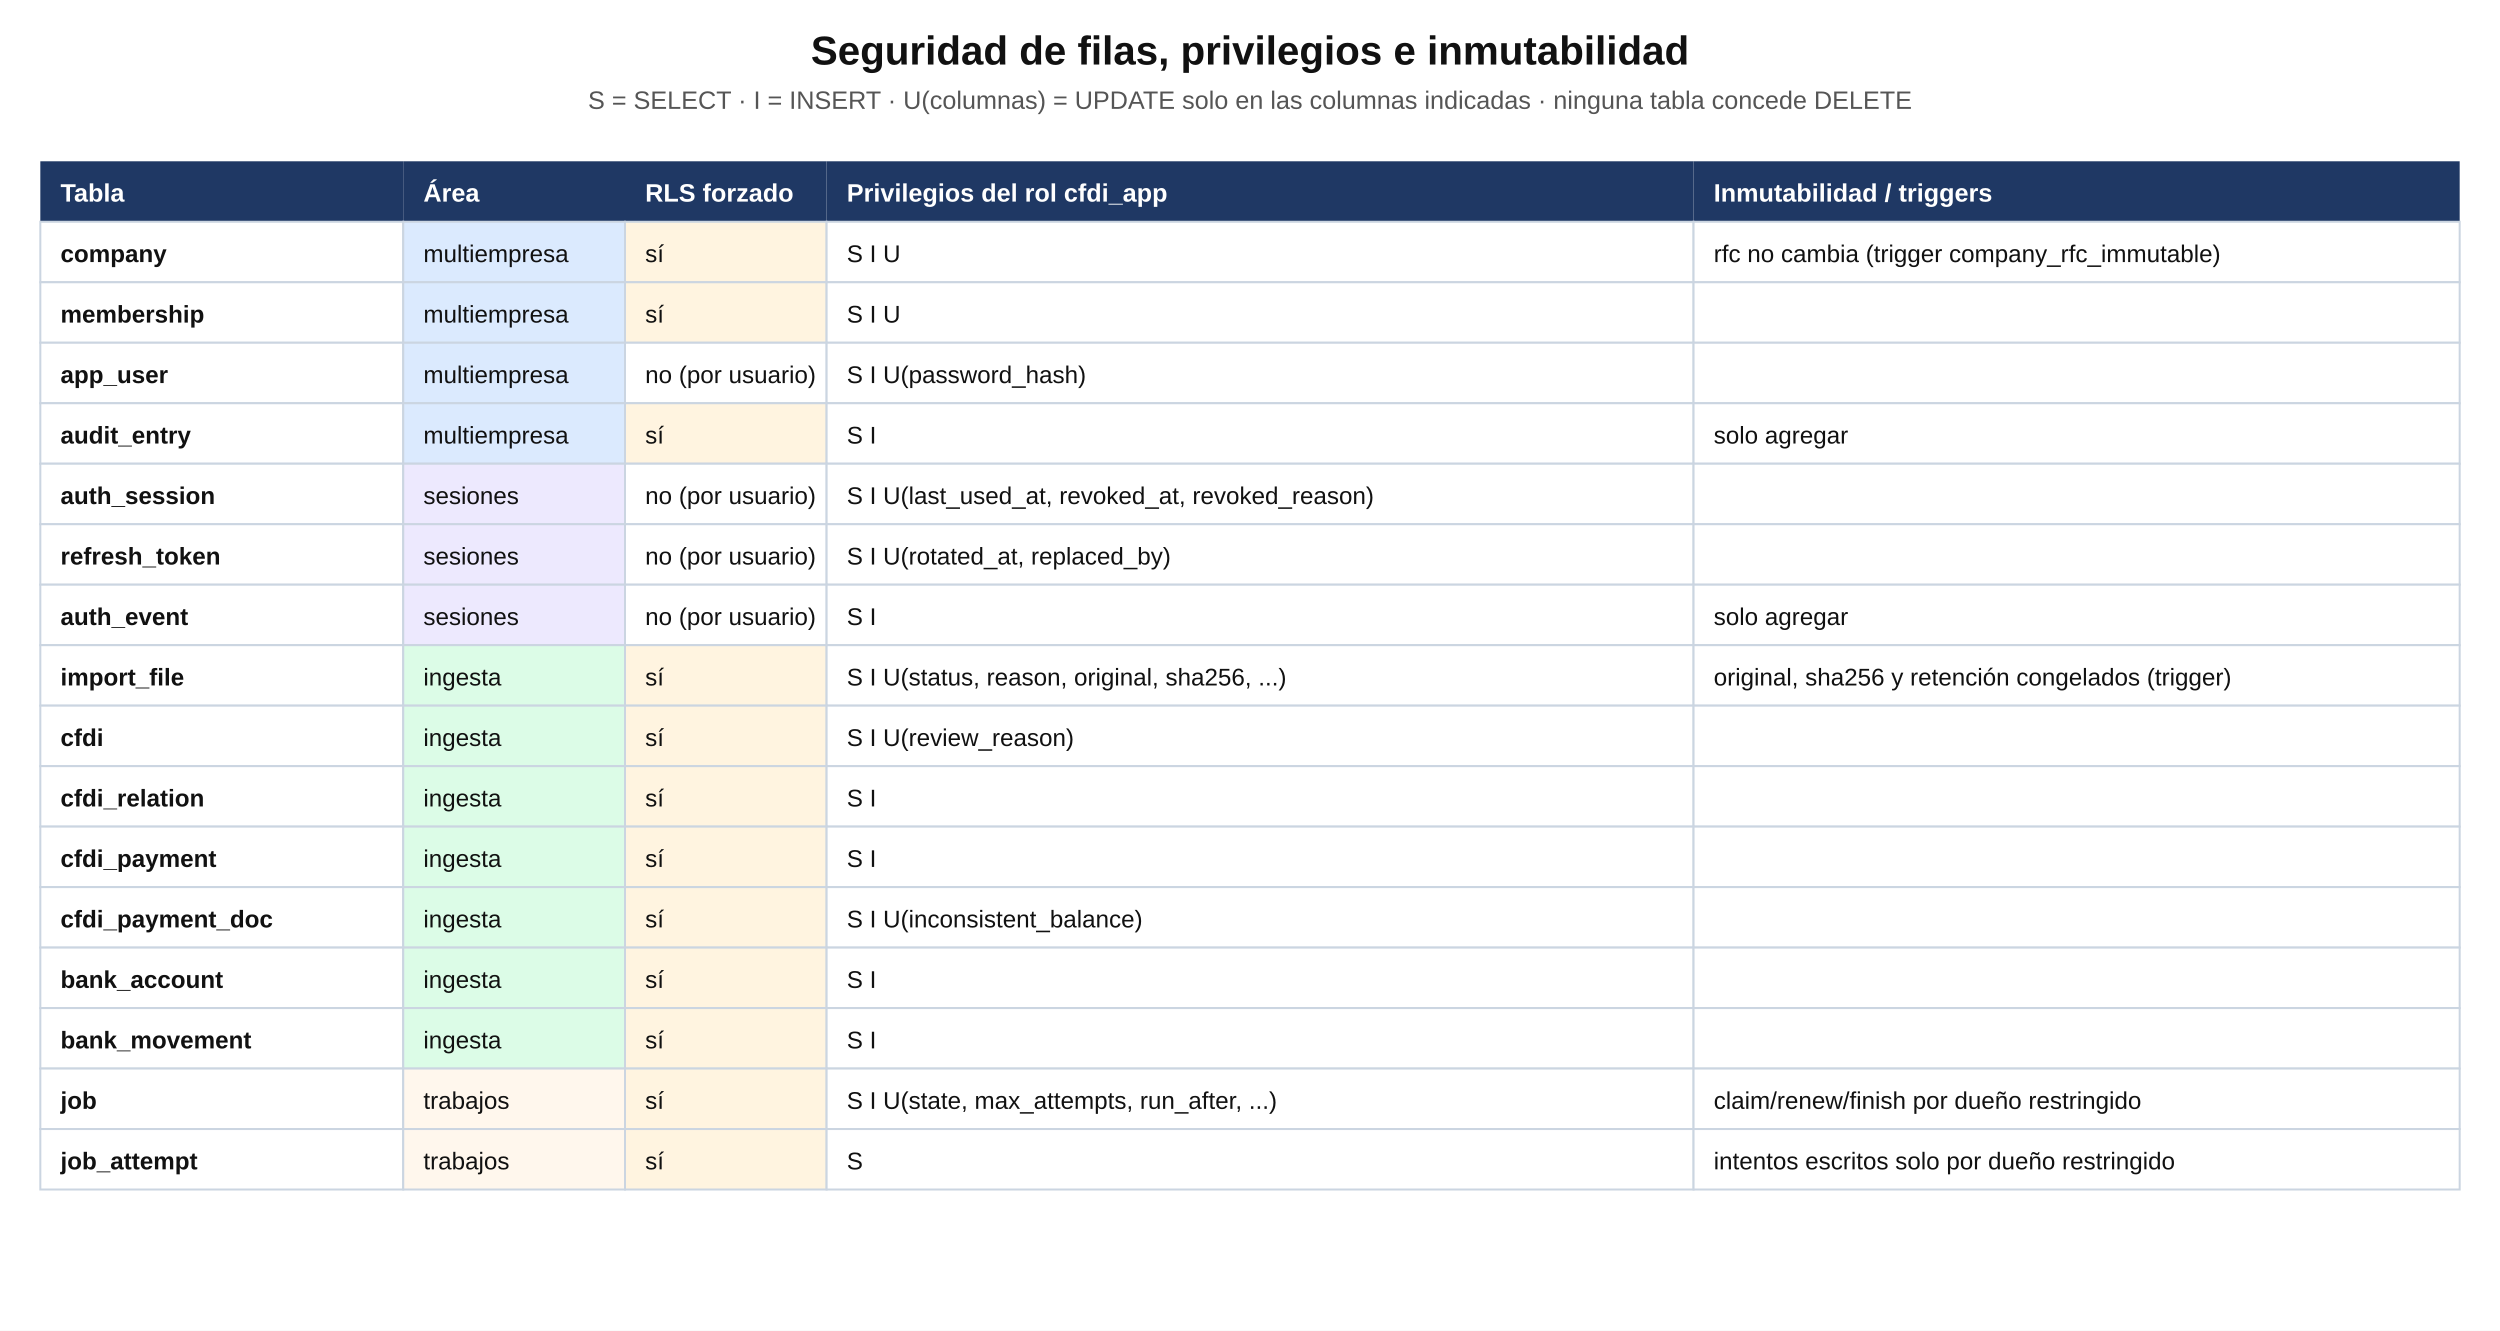
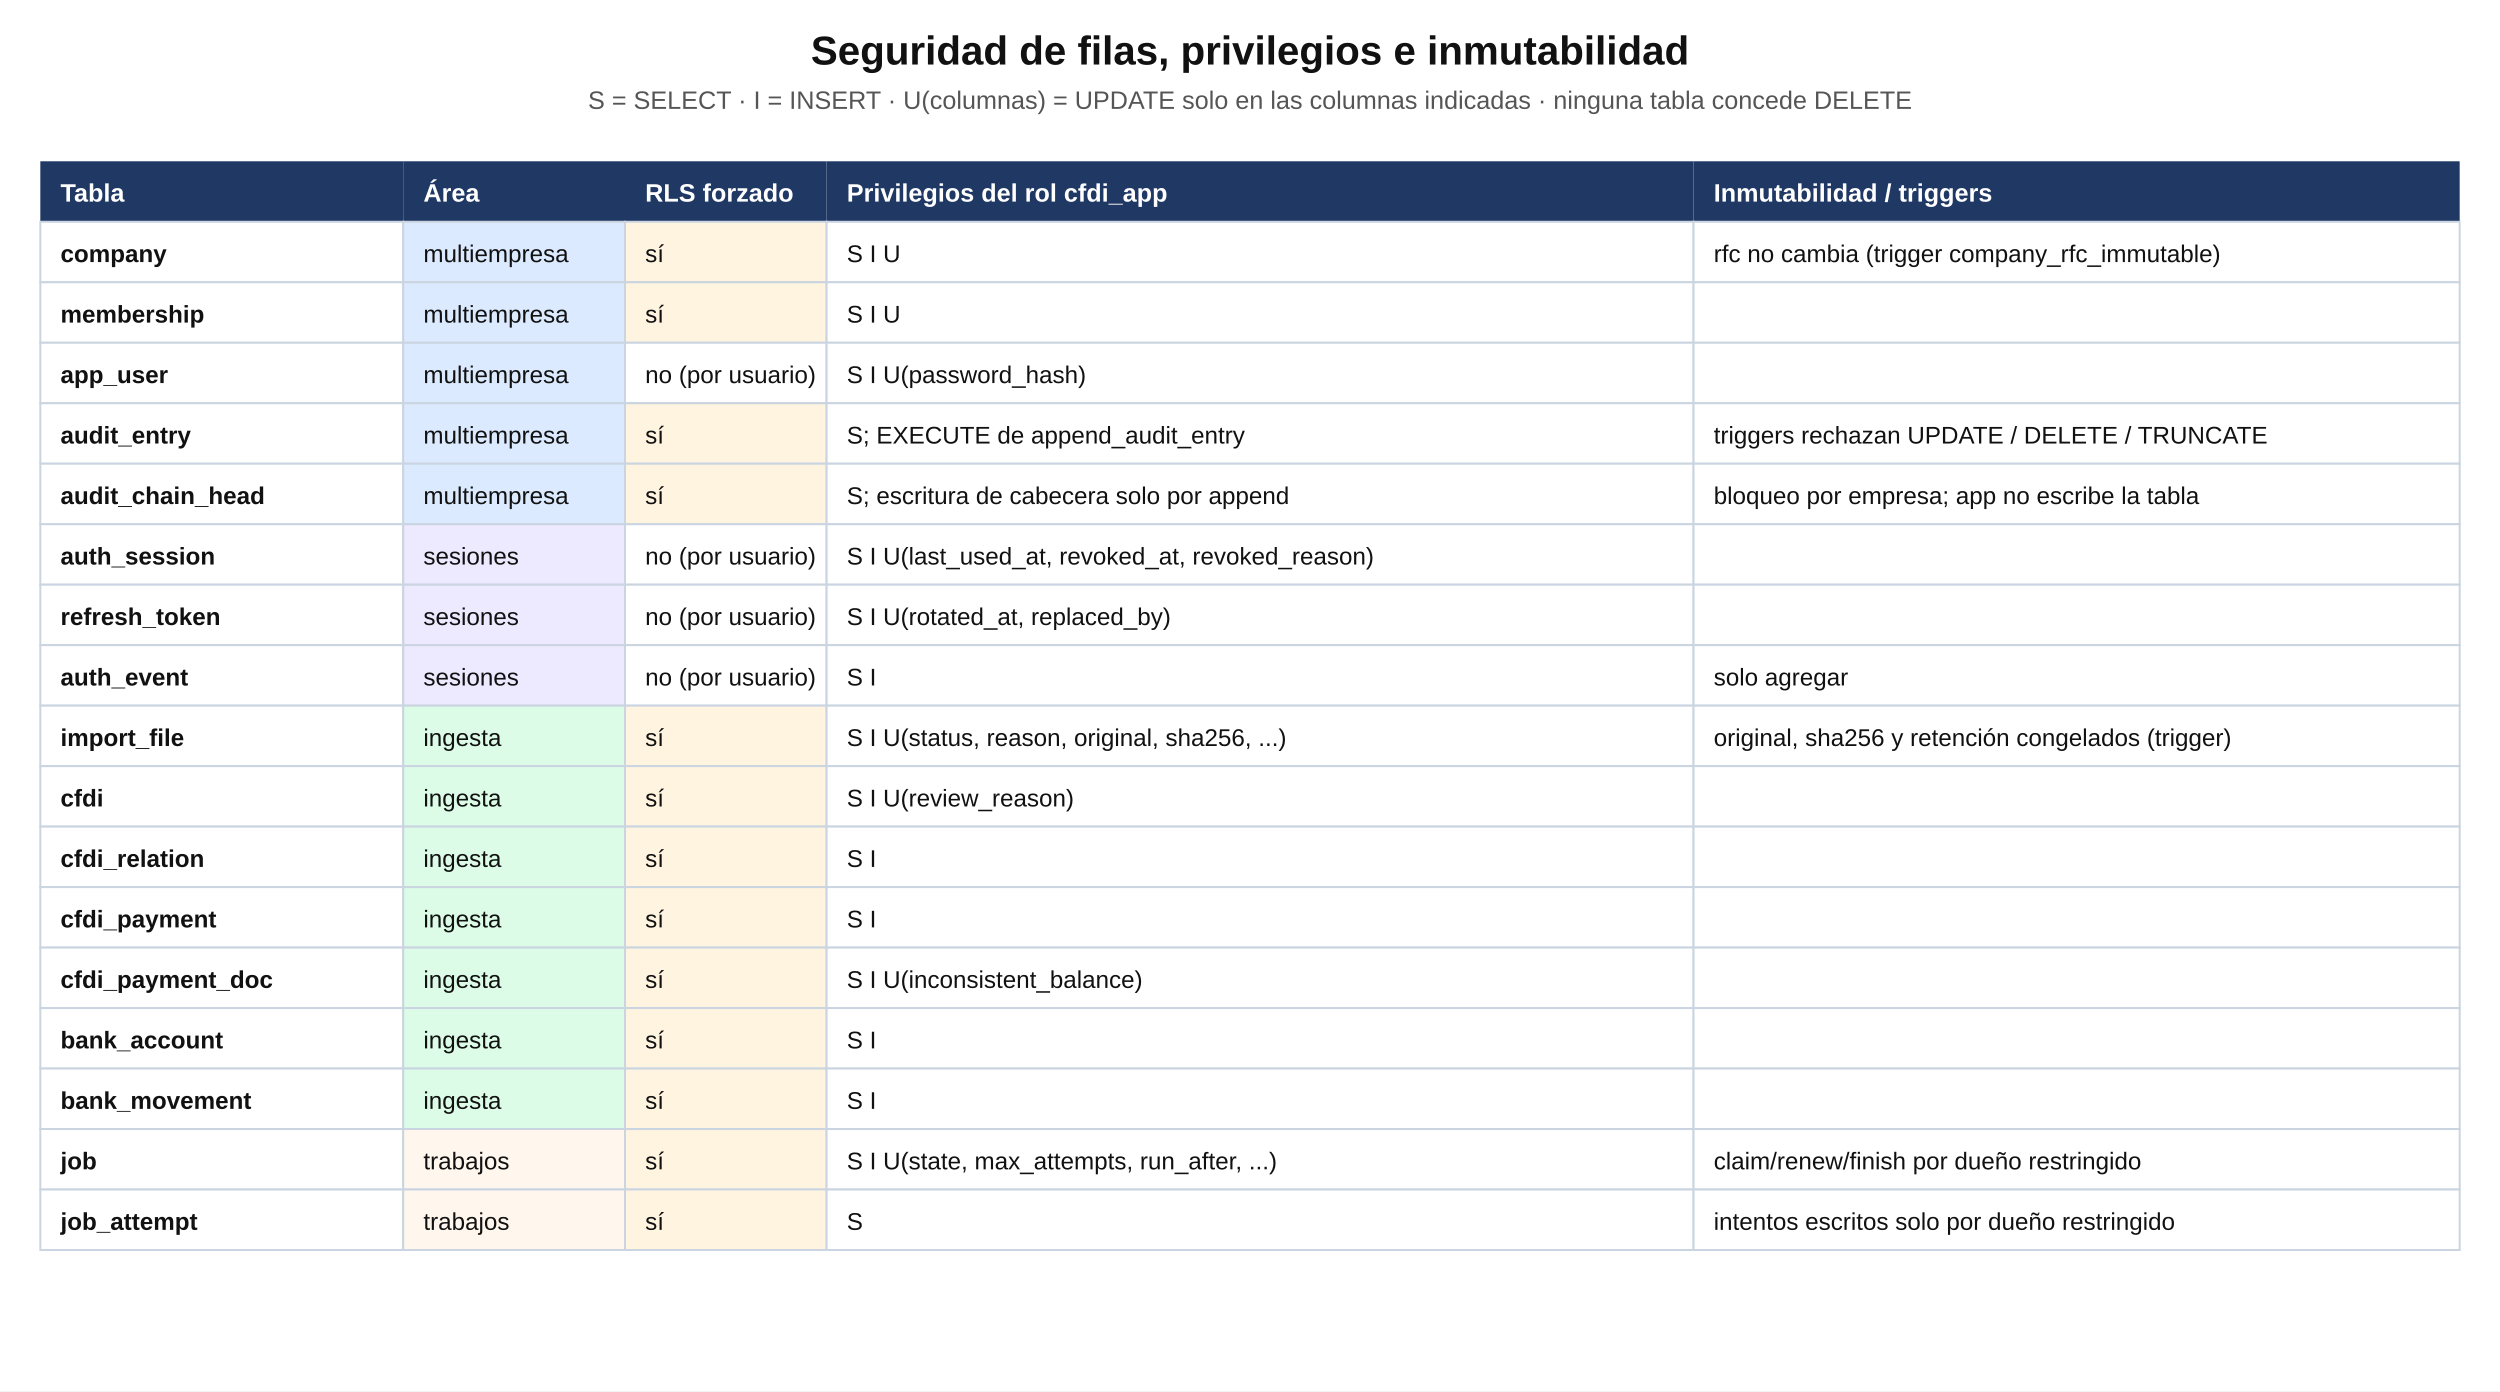
- <svg xmlns="http://www.w3.org/2000/svg" width="1240" height="660" viewBox="0 0 1240 660" font-family="Liberation Sans, Arial, sans-serif">
-   <rect width="1240" height="660" fill="#fff" />
+ <svg xmlns="http://www.w3.org/2000/svg" width="1240" height="690" viewBox="0 0 1240 690" font-family="Liberation Sans, Arial, sans-serif">
+   <rect width="1240" height="690" fill="#fff" />
  <text x="620.0" y="32" text-anchor="middle" font-size="20" font-weight="bold" fill="#111">Seguridad de filas, privilegios e inmutabilidad</text>
  <text x="620.0" y="54" text-anchor="middle" font-size="12.5" fill="#555">S = SELECT · I = INSERT · U(columnas) = UPDATE solo en las columnas indicadas · ninguna tabla concede DELETE</text>
  <rect x="20" y="80" width="180" height="30" fill="#1f3864" />
  <text x="30" y="100" font-size="12.5" font-weight="bold" fill="#fff">Tabla</text>
  <rect x="200" y="80" width="110" height="30" fill="#1f3864" />
  <text x="210" y="100" font-size="12.5" font-weight="bold" fill="#fff">Área</text>
  <rect x="310" y="80" width="100" height="30" fill="#1f3864" />
  <text x="320" y="100" font-size="12.5" font-weight="bold" fill="#fff">RLS forzado</text>
  <rect x="410" y="80" width="430" height="30" fill="#1f3864" />
  <text x="420" y="100" font-size="12.5" font-weight="bold" fill="#fff">Privilegios del rol cfdi_app</text>
  <rect x="840" y="80" width="380" height="30" fill="#1f3864" />
  <text x="850" y="100" font-size="12.5" font-weight="bold" fill="#fff">Inmutabilidad / triggers</text>
  <rect x="20" y="110" width="180" height="30" fill="#fff" stroke="#cbd5e1" />
  <text x="30" y="130" font-size="12" font-weight="bold" fill="#111">company</text>
  <rect x="200" y="110" width="110" height="30" fill="#dbeafe" stroke="#cbd5e1" />
  <text x="210" y="130" font-size="12" fill="#111">multiempresa</text>
  <rect x="310" y="110" width="100" height="30" fill="#fff4e0" stroke="#cbd5e1" />
  <text x="320" y="130" font-size="12" fill="#111">sí</text>
  <rect x="410" y="110" width="430" height="30" fill="#fff" stroke="#cbd5e1" />
  <text x="420" y="130" font-size="12" fill="#111">S I U</text>
  <rect x="840" y="110" width="380" height="30" fill="#fff" stroke="#cbd5e1" />
  <text x="850" y="130" font-size="12" fill="#111">rfc no cambia (trigger company_rfc_immutable)</text>
  <rect x="20" y="140" width="180" height="30" fill="#fff" stroke="#cbd5e1" />
  <text x="30" y="160" font-size="12" font-weight="bold" fill="#111">membership</text>
  <rect x="200" y="140" width="110" height="30" fill="#dbeafe" stroke="#cbd5e1" />
  <text x="210" y="160" font-size="12" fill="#111">multiempresa</text>
  <rect x="310" y="140" width="100" height="30" fill="#fff4e0" stroke="#cbd5e1" />
  <text x="320" y="160" font-size="12" fill="#111">sí</text>
  <rect x="410" y="140" width="430" height="30" fill="#fff" stroke="#cbd5e1" />
  <text x="420" y="160" font-size="12" fill="#111">S I U</text>
  <rect x="840" y="140" width="380" height="30" fill="#fff" stroke="#cbd5e1" />
  <text x="850" y="160" font-size="12" fill="#111" />
  <rect x="20" y="170" width="180" height="30" fill="#fff" stroke="#cbd5e1" />
  <text x="30" y="190" font-size="12" font-weight="bold" fill="#111">app_user</text>
  <rect x="200" y="170" width="110" height="30" fill="#dbeafe" stroke="#cbd5e1" />
  <text x="210" y="190" font-size="12" fill="#111">multiempresa</text>
  <rect x="310" y="170" width="100" height="30" fill="#fff" stroke="#cbd5e1" />
  <text x="320" y="190" font-size="12" fill="#111">no (por usuario)</text>
  <rect x="410" y="170" width="430" height="30" fill="#fff" stroke="#cbd5e1" />
  <text x="420" y="190" font-size="12" fill="#111">S I U(password_hash)</text>
  <rect x="840" y="170" width="380" height="30" fill="#fff" stroke="#cbd5e1" />
  <text x="850" y="190" font-size="12" fill="#111" />
  <rect x="20" y="200" width="180" height="30" fill="#fff" stroke="#cbd5e1" />
  <text x="30" y="220" font-size="12" font-weight="bold" fill="#111">audit_entry</text>
  <rect x="200" y="200" width="110" height="30" fill="#dbeafe" stroke="#cbd5e1" />
  <text x="210" y="220" font-size="12" fill="#111">multiempresa</text>
  <rect x="310" y="200" width="100" height="30" fill="#fff4e0" stroke="#cbd5e1" />
  <text x="320" y="220" font-size="12" fill="#111">sí</text>
  <rect x="410" y="200" width="430" height="30" fill="#fff" stroke="#cbd5e1" />
-   <text x="420" y="220" font-size="12" fill="#111">S I</text>
+   <text x="420" y="220" font-size="12" fill="#111">S; EXECUTE de append_audit_entry</text>
  <rect x="840" y="200" width="380" height="30" fill="#fff" stroke="#cbd5e1" />
-   <text x="850" y="220" font-size="12" fill="#111">solo agregar</text>
+   <text x="850" y="220" font-size="12" fill="#111">triggers rechazan UPDATE / DELETE / TRUNCATE</text>
  <rect x="20" y="230" width="180" height="30" fill="#fff" stroke="#cbd5e1" />
-   <text x="30" y="250" font-size="12" font-weight="bold" fill="#111">auth_session</text>
-   <rect x="200" y="230" width="110" height="30" fill="#ede9fe" stroke="#cbd5e1" />
-   <text x="210" y="250" font-size="12" fill="#111">sesiones</text>
-   <rect x="310" y="230" width="100" height="30" fill="#fff" stroke="#cbd5e1" />
-   <text x="320" y="250" font-size="12" fill="#111">no (por usuario)</text>
+   <text x="30" y="250" font-size="12" font-weight="bold" fill="#111">audit_chain_head</text>
+   <rect x="200" y="230" width="110" height="30" fill="#dbeafe" stroke="#cbd5e1" />
+   <text x="210" y="250" font-size="12" fill="#111">multiempresa</text>
+   <rect x="310" y="230" width="100" height="30" fill="#fff4e0" stroke="#cbd5e1" />
+   <text x="320" y="250" font-size="12" fill="#111">sí</text>
  <rect x="410" y="230" width="430" height="30" fill="#fff" stroke="#cbd5e1" />
-   <text x="420" y="250" font-size="12" fill="#111">S I U(last_used_at, revoked_at, revoked_reason)</text>
+   <text x="420" y="250" font-size="12" fill="#111">S; escritura de cabecera solo por append</text>
  <rect x="840" y="230" width="380" height="30" fill="#fff" stroke="#cbd5e1" />
-   <text x="850" y="250" font-size="12" fill="#111" />
+   <text x="850" y="250" font-size="12" fill="#111">bloqueo por empresa; app no escribe la tabla</text>
  <rect x="20" y="260" width="180" height="30" fill="#fff" stroke="#cbd5e1" />
-   <text x="30" y="280" font-size="12" font-weight="bold" fill="#111">refresh_token</text>
+   <text x="30" y="280" font-size="12" font-weight="bold" fill="#111">auth_session</text>
  <rect x="200" y="260" width="110" height="30" fill="#ede9fe" stroke="#cbd5e1" />
  <text x="210" y="280" font-size="12" fill="#111">sesiones</text>
  <rect x="310" y="260" width="100" height="30" fill="#fff" stroke="#cbd5e1" />
  <text x="320" y="280" font-size="12" fill="#111">no (por usuario)</text>
  <rect x="410" y="260" width="430" height="30" fill="#fff" stroke="#cbd5e1" />
-   <text x="420" y="280" font-size="12" fill="#111">S I U(rotated_at, replaced_by)</text>
+   <text x="420" y="280" font-size="12" fill="#111">S I U(last_used_at, revoked_at, revoked_reason)</text>
  <rect x="840" y="260" width="380" height="30" fill="#fff" stroke="#cbd5e1" />
  <text x="850" y="280" font-size="12" fill="#111" />
  <rect x="20" y="290" width="180" height="30" fill="#fff" stroke="#cbd5e1" />
-   <text x="30" y="310" font-size="12" font-weight="bold" fill="#111">auth_event</text>
+   <text x="30" y="310" font-size="12" font-weight="bold" fill="#111">refresh_token</text>
  <rect x="200" y="290" width="110" height="30" fill="#ede9fe" stroke="#cbd5e1" />
  <text x="210" y="310" font-size="12" fill="#111">sesiones</text>
  <rect x="310" y="290" width="100" height="30" fill="#fff" stroke="#cbd5e1" />
  <text x="320" y="310" font-size="12" fill="#111">no (por usuario)</text>
  <rect x="410" y="290" width="430" height="30" fill="#fff" stroke="#cbd5e1" />
-   <text x="420" y="310" font-size="12" fill="#111">S I</text>
+   <text x="420" y="310" font-size="12" fill="#111">S I U(rotated_at, replaced_by)</text>
  <rect x="840" y="290" width="380" height="30" fill="#fff" stroke="#cbd5e1" />
-   <text x="850" y="310" font-size="12" fill="#111">solo agregar</text>
+   <text x="850" y="310" font-size="12" fill="#111" />
  <rect x="20" y="320" width="180" height="30" fill="#fff" stroke="#cbd5e1" />
-   <text x="30" y="340" font-size="12" font-weight="bold" fill="#111">import_file</text>
-   <rect x="200" y="320" width="110" height="30" fill="#dcfce7" stroke="#cbd5e1" />
-   <text x="210" y="340" font-size="12" fill="#111">ingesta</text>
-   <rect x="310" y="320" width="100" height="30" fill="#fff4e0" stroke="#cbd5e1" />
-   <text x="320" y="340" font-size="12" fill="#111">sí</text>
+   <text x="30" y="340" font-size="12" font-weight="bold" fill="#111">auth_event</text>
+   <rect x="200" y="320" width="110" height="30" fill="#ede9fe" stroke="#cbd5e1" />
+   <text x="210" y="340" font-size="12" fill="#111">sesiones</text>
+   <rect x="310" y="320" width="100" height="30" fill="#fff" stroke="#cbd5e1" />
+   <text x="320" y="340" font-size="12" fill="#111">no (por usuario)</text>
  <rect x="410" y="320" width="430" height="30" fill="#fff" stroke="#cbd5e1" />
-   <text x="420" y="340" font-size="12" fill="#111">S I U(status, reason, original, sha256, ...)</text>
+   <text x="420" y="340" font-size="12" fill="#111">S I</text>
  <rect x="840" y="320" width="380" height="30" fill="#fff" stroke="#cbd5e1" />
-   <text x="850" y="340" font-size="12" fill="#111">original, sha256 y retención congelados (trigger)</text>
+   <text x="850" y="340" font-size="12" fill="#111">solo agregar</text>
  <rect x="20" y="350" width="180" height="30" fill="#fff" stroke="#cbd5e1" />
-   <text x="30" y="370" font-size="12" font-weight="bold" fill="#111">cfdi</text>
+   <text x="30" y="370" font-size="12" font-weight="bold" fill="#111">import_file</text>
  <rect x="200" y="350" width="110" height="30" fill="#dcfce7" stroke="#cbd5e1" />
  <text x="210" y="370" font-size="12" fill="#111">ingesta</text>
  <rect x="310" y="350" width="100" height="30" fill="#fff4e0" stroke="#cbd5e1" />
  <text x="320" y="370" font-size="12" fill="#111">sí</text>
  <rect x="410" y="350" width="430" height="30" fill="#fff" stroke="#cbd5e1" />
-   <text x="420" y="370" font-size="12" fill="#111">S I U(review_reason)</text>
+   <text x="420" y="370" font-size="12" fill="#111">S I U(status, reason, original, sha256, ...)</text>
  <rect x="840" y="350" width="380" height="30" fill="#fff" stroke="#cbd5e1" />
-   <text x="850" y="370" font-size="12" fill="#111" />
+   <text x="850" y="370" font-size="12" fill="#111">original, sha256 y retención congelados (trigger)</text>
  <rect x="20" y="380" width="180" height="30" fill="#fff" stroke="#cbd5e1" />
-   <text x="30" y="400" font-size="12" font-weight="bold" fill="#111">cfdi_relation</text>
+   <text x="30" y="400" font-size="12" font-weight="bold" fill="#111">cfdi</text>
  <rect x="200" y="380" width="110" height="30" fill="#dcfce7" stroke="#cbd5e1" />
  <text x="210" y="400" font-size="12" fill="#111">ingesta</text>
  <rect x="310" y="380" width="100" height="30" fill="#fff4e0" stroke="#cbd5e1" />
  <text x="320" y="400" font-size="12" fill="#111">sí</text>
  <rect x="410" y="380" width="430" height="30" fill="#fff" stroke="#cbd5e1" />
-   <text x="420" y="400" font-size="12" fill="#111">S I</text>
+   <text x="420" y="400" font-size="12" fill="#111">S I U(review_reason)</text>
  <rect x="840" y="380" width="380" height="30" fill="#fff" stroke="#cbd5e1" />
  <text x="850" y="400" font-size="12" fill="#111" />
  <rect x="20" y="410" width="180" height="30" fill="#fff" stroke="#cbd5e1" />
-   <text x="30" y="430" font-size="12" font-weight="bold" fill="#111">cfdi_payment</text>
+   <text x="30" y="430" font-size="12" font-weight="bold" fill="#111">cfdi_relation</text>
  <rect x="200" y="410" width="110" height="30" fill="#dcfce7" stroke="#cbd5e1" />
  <text x="210" y="430" font-size="12" fill="#111">ingesta</text>
  <rect x="310" y="410" width="100" height="30" fill="#fff4e0" stroke="#cbd5e1" />
  <text x="320" y="430" font-size="12" fill="#111">sí</text>
  <rect x="410" y="410" width="430" height="30" fill="#fff" stroke="#cbd5e1" />
  <text x="420" y="430" font-size="12" fill="#111">S I</text>
  <rect x="840" y="410" width="380" height="30" fill="#fff" stroke="#cbd5e1" />
  <text x="850" y="430" font-size="12" fill="#111" />
  <rect x="20" y="440" width="180" height="30" fill="#fff" stroke="#cbd5e1" />
-   <text x="30" y="460" font-size="12" font-weight="bold" fill="#111">cfdi_payment_doc</text>
+   <text x="30" y="460" font-size="12" font-weight="bold" fill="#111">cfdi_payment</text>
  <rect x="200" y="440" width="110" height="30" fill="#dcfce7" stroke="#cbd5e1" />
  <text x="210" y="460" font-size="12" fill="#111">ingesta</text>
  <rect x="310" y="440" width="100" height="30" fill="#fff4e0" stroke="#cbd5e1" />
  <text x="320" y="460" font-size="12" fill="#111">sí</text>
  <rect x="410" y="440" width="430" height="30" fill="#fff" stroke="#cbd5e1" />
-   <text x="420" y="460" font-size="12" fill="#111">S I U(inconsistent_balance)</text>
+   <text x="420" y="460" font-size="12" fill="#111">S I</text>
  <rect x="840" y="440" width="380" height="30" fill="#fff" stroke="#cbd5e1" />
  <text x="850" y="460" font-size="12" fill="#111" />
  <rect x="20" y="470" width="180" height="30" fill="#fff" stroke="#cbd5e1" />
-   <text x="30" y="490" font-size="12" font-weight="bold" fill="#111">bank_account</text>
+   <text x="30" y="490" font-size="12" font-weight="bold" fill="#111">cfdi_payment_doc</text>
  <rect x="200" y="470" width="110" height="30" fill="#dcfce7" stroke="#cbd5e1" />
  <text x="210" y="490" font-size="12" fill="#111">ingesta</text>
  <rect x="310" y="470" width="100" height="30" fill="#fff4e0" stroke="#cbd5e1" />
  <text x="320" y="490" font-size="12" fill="#111">sí</text>
  <rect x="410" y="470" width="430" height="30" fill="#fff" stroke="#cbd5e1" />
-   <text x="420" y="490" font-size="12" fill="#111">S I</text>
+   <text x="420" y="490" font-size="12" fill="#111">S I U(inconsistent_balance)</text>
  <rect x="840" y="470" width="380" height="30" fill="#fff" stroke="#cbd5e1" />
  <text x="850" y="490" font-size="12" fill="#111" />
  <rect x="20" y="500" width="180" height="30" fill="#fff" stroke="#cbd5e1" />
-   <text x="30" y="520" font-size="12" font-weight="bold" fill="#111">bank_movement</text>
+   <text x="30" y="520" font-size="12" font-weight="bold" fill="#111">bank_account</text>
  <rect x="200" y="500" width="110" height="30" fill="#dcfce7" stroke="#cbd5e1" />
  <text x="210" y="520" font-size="12" fill="#111">ingesta</text>
  <rect x="310" y="500" width="100" height="30" fill="#fff4e0" stroke="#cbd5e1" />
  <text x="320" y="520" font-size="12" fill="#111">sí</text>
  <rect x="410" y="500" width="430" height="30" fill="#fff" stroke="#cbd5e1" />
  <text x="420" y="520" font-size="12" fill="#111">S I</text>
  <rect x="840" y="500" width="380" height="30" fill="#fff" stroke="#cbd5e1" />
  <text x="850" y="520" font-size="12" fill="#111" />
  <rect x="20" y="530" width="180" height="30" fill="#fff" stroke="#cbd5e1" />
-   <text x="30" y="550" font-size="12" font-weight="bold" fill="#111">job</text>
-   <rect x="200" y="530" width="110" height="30" fill="#fff7ed" stroke="#cbd5e1" />
-   <text x="210" y="550" font-size="12" fill="#111">trabajos</text>
+   <text x="30" y="550" font-size="12" font-weight="bold" fill="#111">bank_movement</text>
+   <rect x="200" y="530" width="110" height="30" fill="#dcfce7" stroke="#cbd5e1" />
+   <text x="210" y="550" font-size="12" fill="#111">ingesta</text>
  <rect x="310" y="530" width="100" height="30" fill="#fff4e0" stroke="#cbd5e1" />
  <text x="320" y="550" font-size="12" fill="#111">sí</text>
  <rect x="410" y="530" width="430" height="30" fill="#fff" stroke="#cbd5e1" />
-   <text x="420" y="550" font-size="12" fill="#111">S I U(state, max_attempts, run_after, ...)</text>
+   <text x="420" y="550" font-size="12" fill="#111">S I</text>
  <rect x="840" y="530" width="380" height="30" fill="#fff" stroke="#cbd5e1" />
-   <text x="850" y="550" font-size="12" fill="#111">claim/renew/finish por dueño restringido</text>
+   <text x="850" y="550" font-size="12" fill="#111" />
  <rect x="20" y="560" width="180" height="30" fill="#fff" stroke="#cbd5e1" />
-   <text x="30" y="580" font-size="12" font-weight="bold" fill="#111">job_attempt</text>
+   <text x="30" y="580" font-size="12" font-weight="bold" fill="#111">job</text>
  <rect x="200" y="560" width="110" height="30" fill="#fff7ed" stroke="#cbd5e1" />
  <text x="210" y="580" font-size="12" fill="#111">trabajos</text>
  <rect x="310" y="560" width="100" height="30" fill="#fff4e0" stroke="#cbd5e1" />
  <text x="320" y="580" font-size="12" fill="#111">sí</text>
  <rect x="410" y="560" width="430" height="30" fill="#fff" stroke="#cbd5e1" />
-   <text x="420" y="580" font-size="12" fill="#111">S</text>
+   <text x="420" y="580" font-size="12" fill="#111">S I U(state, max_attempts, run_after, ...)</text>
  <rect x="840" y="560" width="380" height="30" fill="#fff" stroke="#cbd5e1" />
-   <text x="850" y="580" font-size="12" fill="#111">intentos escritos solo por dueño restringido</text>
+   <text x="850" y="580" font-size="12" fill="#111">claim/renew/finish por dueño restringido</text>
+   <rect x="20" y="590" width="180" height="30" fill="#fff" stroke="#cbd5e1" />
+   <text x="30" y="610" font-size="12" font-weight="bold" fill="#111">job_attempt</text>
+   <rect x="200" y="590" width="110" height="30" fill="#fff7ed" stroke="#cbd5e1" />
+   <text x="210" y="610" font-size="12" fill="#111">trabajos</text>
+   <rect x="310" y="590" width="100" height="30" fill="#fff4e0" stroke="#cbd5e1" />
+   <text x="320" y="610" font-size="12" fill="#111">sí</text>
+   <rect x="410" y="590" width="430" height="30" fill="#fff" stroke="#cbd5e1" />
+   <text x="420" y="610" font-size="12" fill="#111">S</text>
+   <rect x="840" y="590" width="380" height="30" fill="#fff" stroke="#cbd5e1" />
+   <text x="850" y="610" font-size="12" fill="#111">intentos escritos solo por dueño restringido</text>
</svg>
